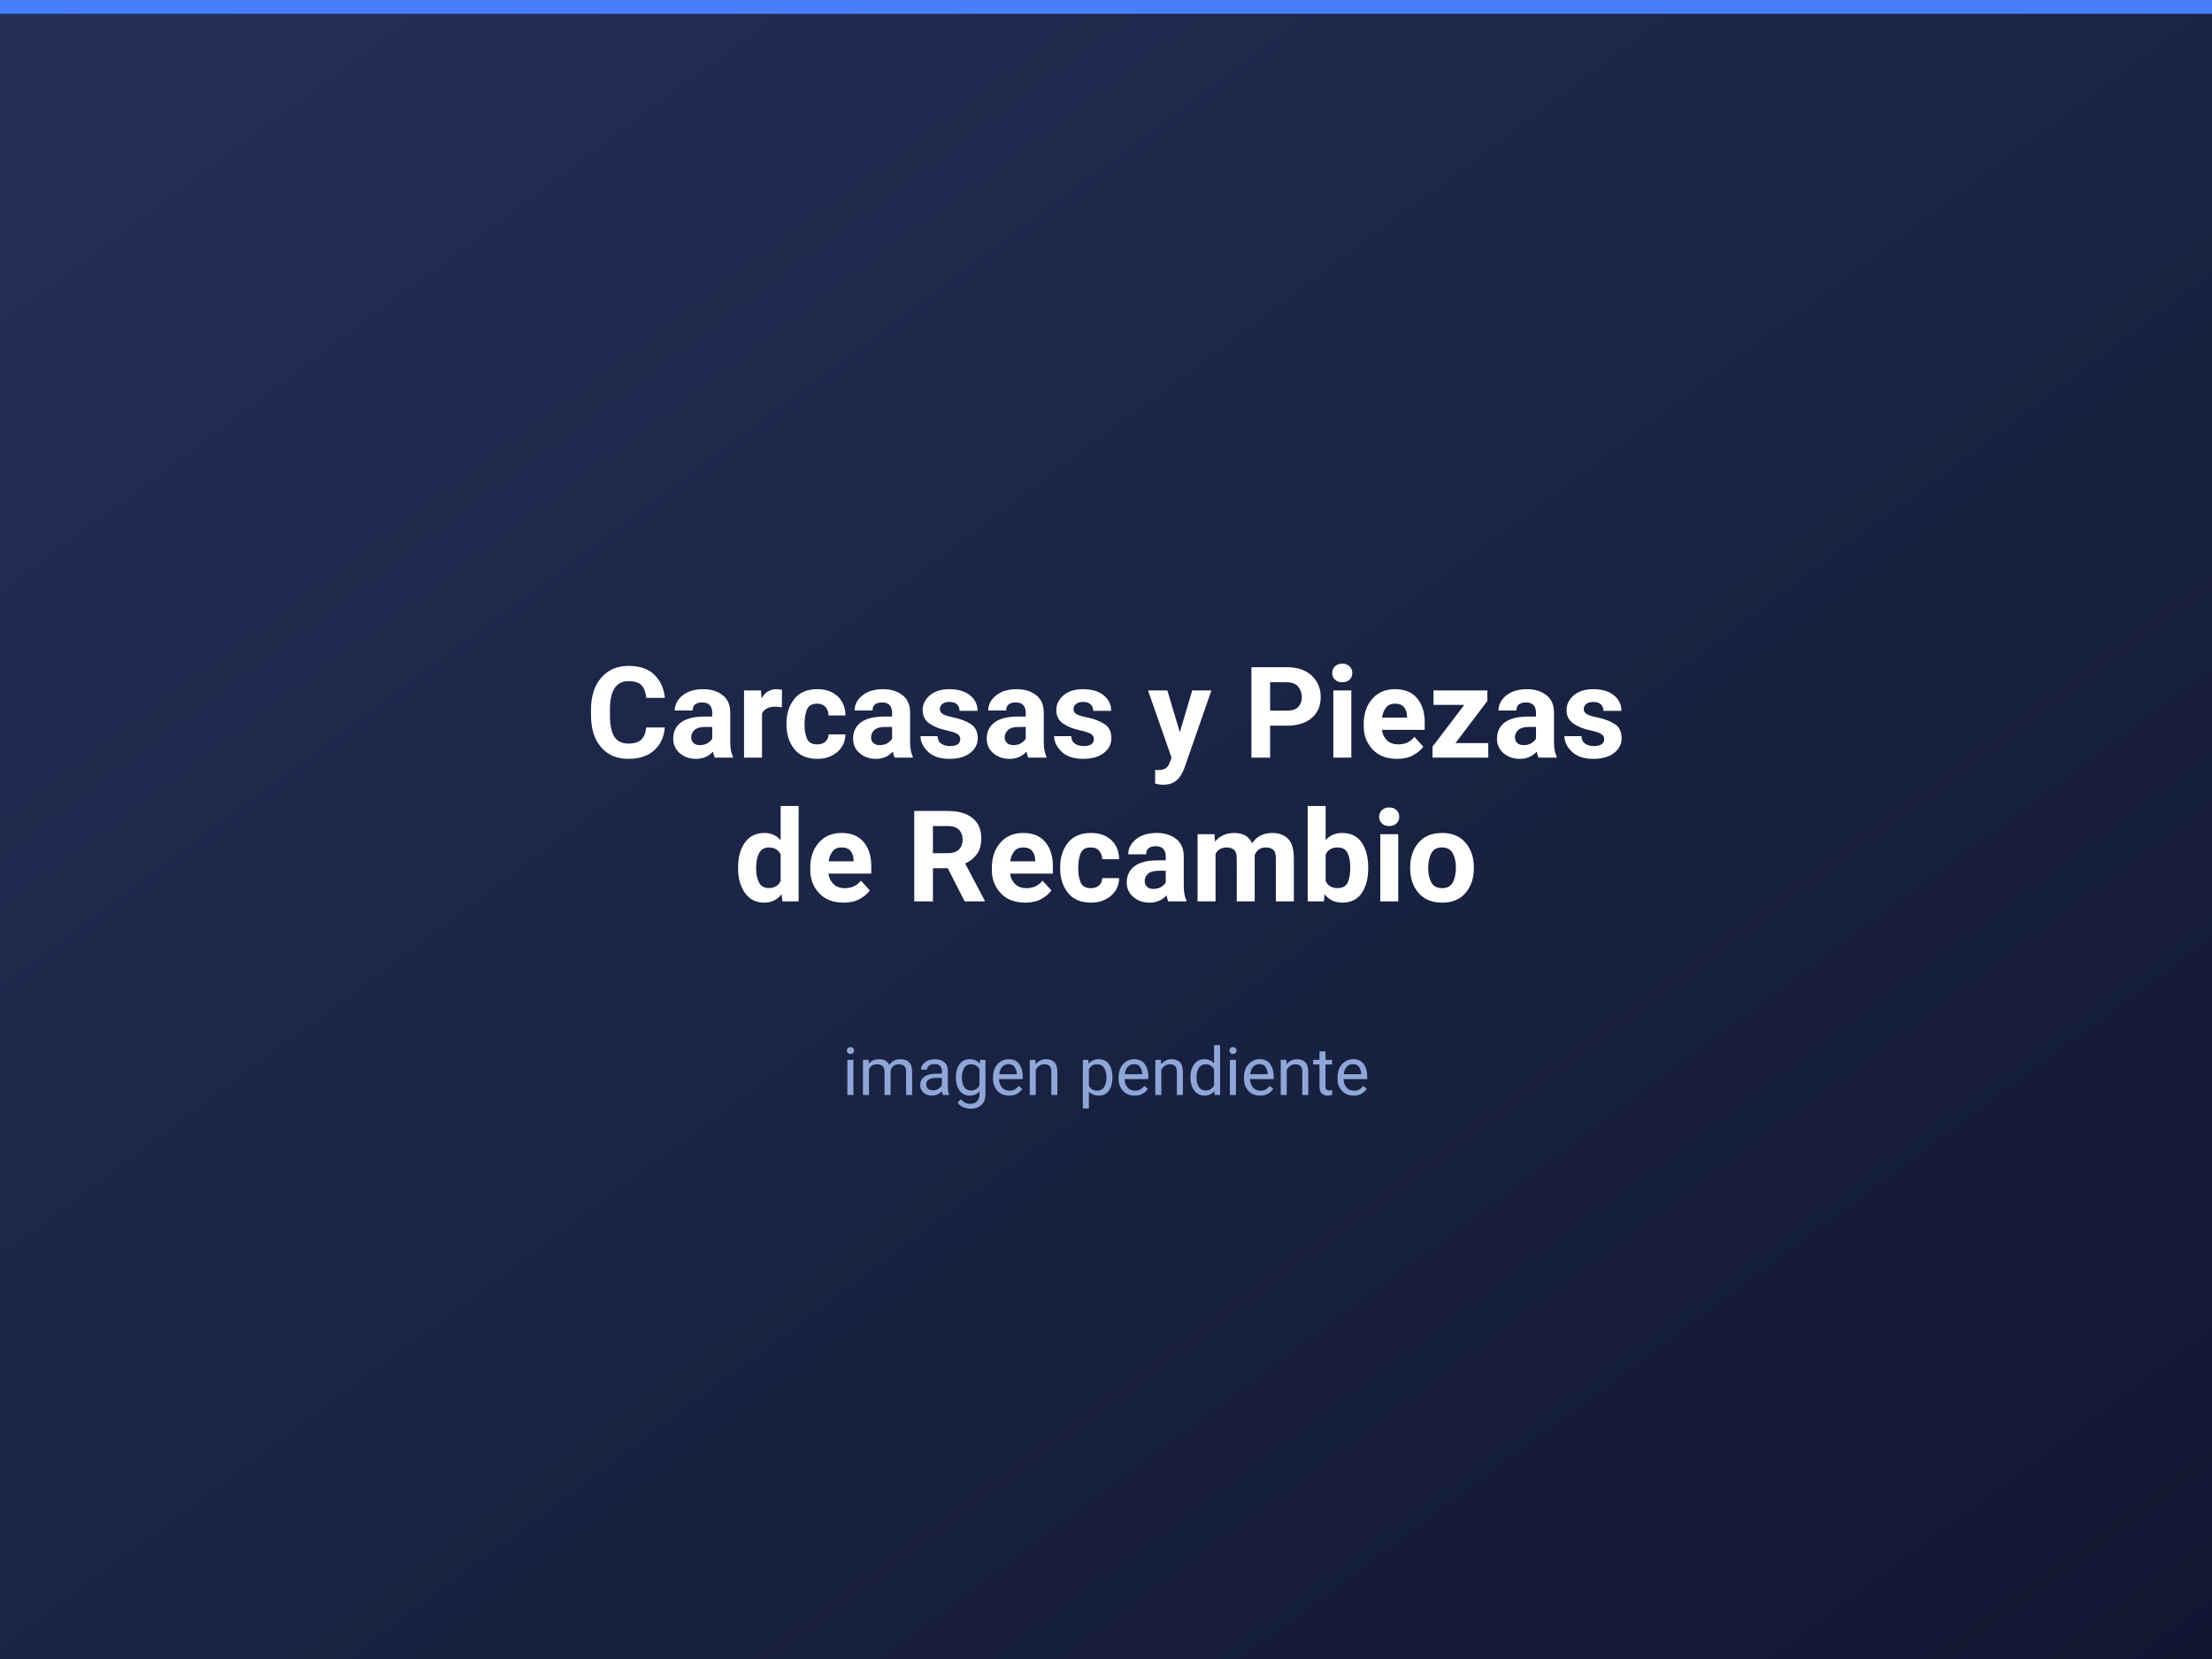
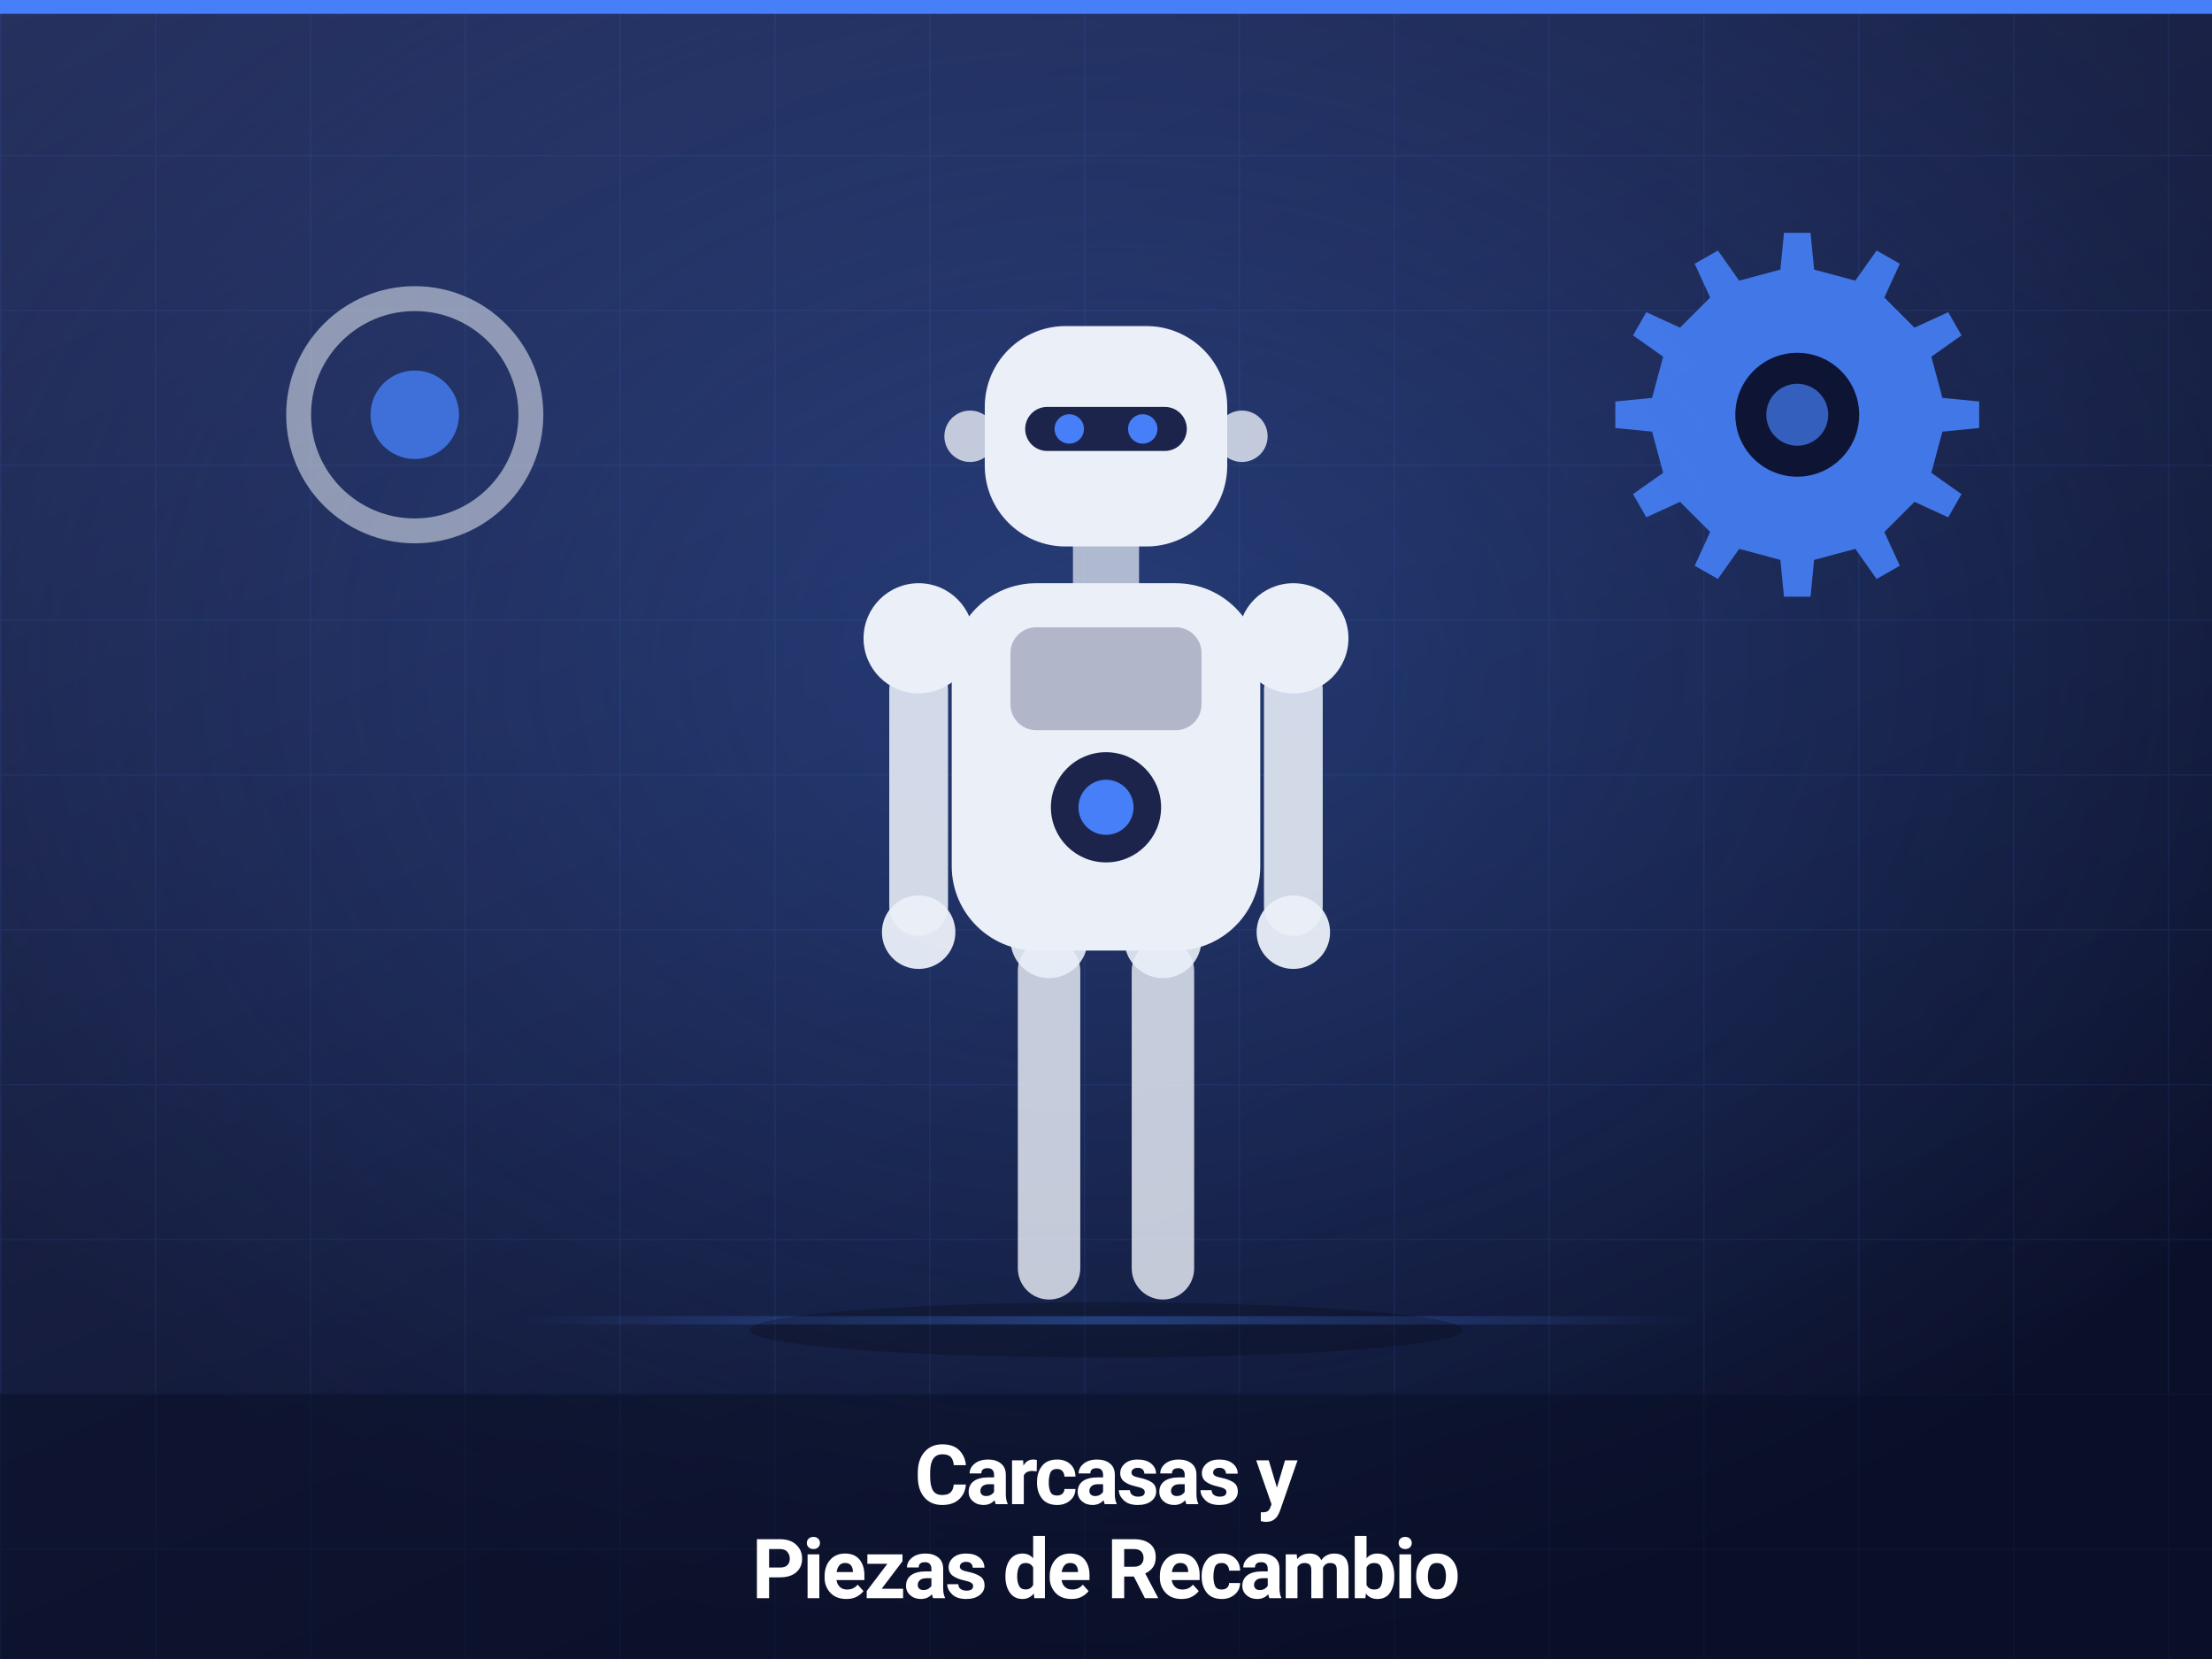
<svg xmlns="http://www.w3.org/2000/svg" viewBox="0 0 800 600" width="800" height="600">
  <defs>
-     <linearGradient id="g" x1="0" y1="0" x2="1" y2="1">
-       <stop offset="0" stop-color="#243057" />
-       <stop offset="1" stop-color="#101731" />
+     <linearGradient id="f" x1="0" y1="0" x2=".6" y2="1">
+       <stop offset="0" stop-color="#26315f" />
+       <stop offset="1" stop-color="#0b1029" />
+     </linearGradient>
+     <radialGradient id="halo" cx="50%" cy="40%" r="60%">
+       <stop offset="0" stop-color="#467ff7" stop-opacity=".28" />
+       <stop offset="1" stop-color="#467ff7" stop-opacity="0" />
+     </radialGradient>
+     <pattern id="rej" width="56" height="56" patternUnits="userSpaceOnUse">
+       <path d="M56 0H0V56" fill="none" stroke="#467ff7" stroke-opacity=".10" />
+     </pattern>
+     <linearGradient id="suelo" x1="0" y1="0" x2="1" y2="0">
+       <stop offset="0" stop-color="#467ff7" stop-opacity="0" />
+       <stop offset=".5" stop-color="#467ff7" stop-opacity=".5" />
+       <stop offset="1" stop-color="#467ff7" stop-opacity="0" />
    </linearGradient>
  </defs>
-   <rect width="800" height="600" fill="url(#g)" />
-   <rect width="800" height="5" fill="#467ff7" />
-   <g font-family="system-ui,-apple-system,Segoe UI,Roboto,sans-serif">
-     <text x="400" y="274" text-anchor="middle" font-size="46" font-weight="700" fill="#fff">Carcasas y Piezas</text>
-     <text x="400" y="326" text-anchor="middle" font-size="46" font-weight="700" fill="#fff">de Recambio</text>
-     <text x="400" y="396" text-anchor="middle" font-size="24" fill="#8fa6d8">imagen pendiente</text>
+   <rect width="800" height="600" fill="url(#f)" />
+   <rect width="800" height="600" fill="url(#rej)" />
+   <rect width="800" height="600" fill="url(#halo)" />
+   <rect x="0" y="0" width="800" height="5" fill="#467ff7" />
+   <polygon points="702.5,143.9 715.8,145.2 715.8,154.8 702.5,156.1 698.5,171.0 709.4,178.7 704.6,187.1 692.4,181.5 681.5,192.4 687.1,204.6 678.7,209.4 671.0,198.5 656.1,202.5 654.8,215.8 645.2,215.8 643.9,202.5 629.0,198.5 621.3,209.4 612.9,204.6 618.5,192.4 607.6,181.5 595.4,187.1 590.6,178.7 601.5,171.0 597.5,156.1 584.2,154.8 584.2,145.2 597.5,143.9 601.5,129.0 590.6,121.3 595.4,112.9 607.6,118.5 618.5,107.6 612.9,95.4 621.3,90.6 629.0,101.5 643.9,97.5 645.2,84.2 654.8,84.2 656.1,97.5 671.0,101.5 678.7,90.6 687.1,95.4 681.5,107.6 692.4,118.5 704.6,112.9 709.4,121.3 698.5,129.0" fill="#467ff7" opacity="0.9" />
+   <circle cx="650" cy="150" r="22.4" fill="#0e1433" />
+   <circle cx="650" cy="150" r="11.2" fill="#467ff7" opacity=".7" />
+   <circle cx="150" cy="150" r="42" fill="none" stroke="#eaeff8" stroke-width="9" opacity=".55" />
+   <circle cx="150" cy="150" r="16" fill="#467ff7" opacity=".8" />
+   <rect x="185.0" y="476" width="430" height="3" fill="url(#suelo)" />
+   <ellipse cx="400" cy="481" rx="129.0" ry="10" fill="#000" opacity=".22" />
+   <g opacity="1.0">
+     <rect x="368.114" y="339.8" width="22.586" height="130.2" rx="11.293" fill="#eaeff8" opacity=".82" />
+     <circle cx="379.407" cy="339.8" r="13.95" fill="#eaeff8" opacity=".9" />
+     <rect x="409.3" y="339.8" width="22.586" height="130.2" rx="11.293" fill="#eaeff8" opacity=".82" />
+     <circle cx="420.593" cy="339.8" r="13.95" fill="#eaeff8" opacity=".9" />
+     <rect x="344.2" y="210.929" width="111.6" height="132.857" rx="30.557" fill="#eaeff8" />
+     <rect x="365.457" y="226.871" width="69.086" height="37.2" rx="9.3" fill="#1c244b" opacity=".28" />
+     <circle cx="400" cy="291.971" r="19.929" fill="#1c244b" />
+     <circle cx="400" cy="291.971" r="9.964" fill="#467ff7" />
+     <circle cx="332.243" cy="230.857" r="19.929" fill="#eaeff8" />
+     <rect x="321.614" y="238.829" width="21.257" height="99.643" rx="10.629" fill="#eaeff8" opacity=".88" />
+     <circle cx="332.243" cy="337.143" r="13.286" fill="#eaeff8" opacity=".95" />
+     <circle cx="467.757" cy="230.857" r="19.929" fill="#eaeff8" />
+     <rect x="457.129" y="238.829" width="21.257" height="99.643" rx="10.629" fill="#eaeff8" opacity=".88" />
+     <circle cx="467.757" cy="337.143" r="13.286" fill="#eaeff8" opacity=".95" />
+     <rect x="388.043" y="194.986" width="23.914" height="18.6" fill="#eaeff8" opacity=".7" />
+     <rect x="356.157" y="117.929" width="87.686" height="79.714" rx="29.229" fill="#eaeff8" />
+     <rect x="370.771" y="147.157" width="58.457" height="15.943" rx="7.971" fill="#1c244b" />
+     <circle cx="386.714" cy="155.129" r="5.314" fill="#467ff7" />
+     <circle cx="413.286" cy="155.129" r="5.314" fill="#467ff7" />
+     <circle cx="350.843" cy="157.786" r="9.3" fill="#eaeff8" opacity=".8" />
+     <circle cx="449.157" cy="157.786" r="9.3" fill="#eaeff8" opacity=".8" />
  </g>
+   <rect x="0" y="504" width="800" height="96" fill="#0a0f26" opacity=".55" />
+   <text x="400.0" y="544" text-anchor="middle" font-family="system-ui,-apple-system,Segoe UI,Roboto,Helvetica,Arial,sans-serif" font-size="30" font-weight="700" fill="#ffffff" letter-spacing="-1">Carcasas y</text>
+   <text x="400.0" y="578" text-anchor="middle" font-family="system-ui,-apple-system,Segoe UI,Roboto,Helvetica,Arial,sans-serif" font-size="30" font-weight="700" fill="#ffffff" letter-spacing="-1">Piezas de Recambio</text>
</svg>
